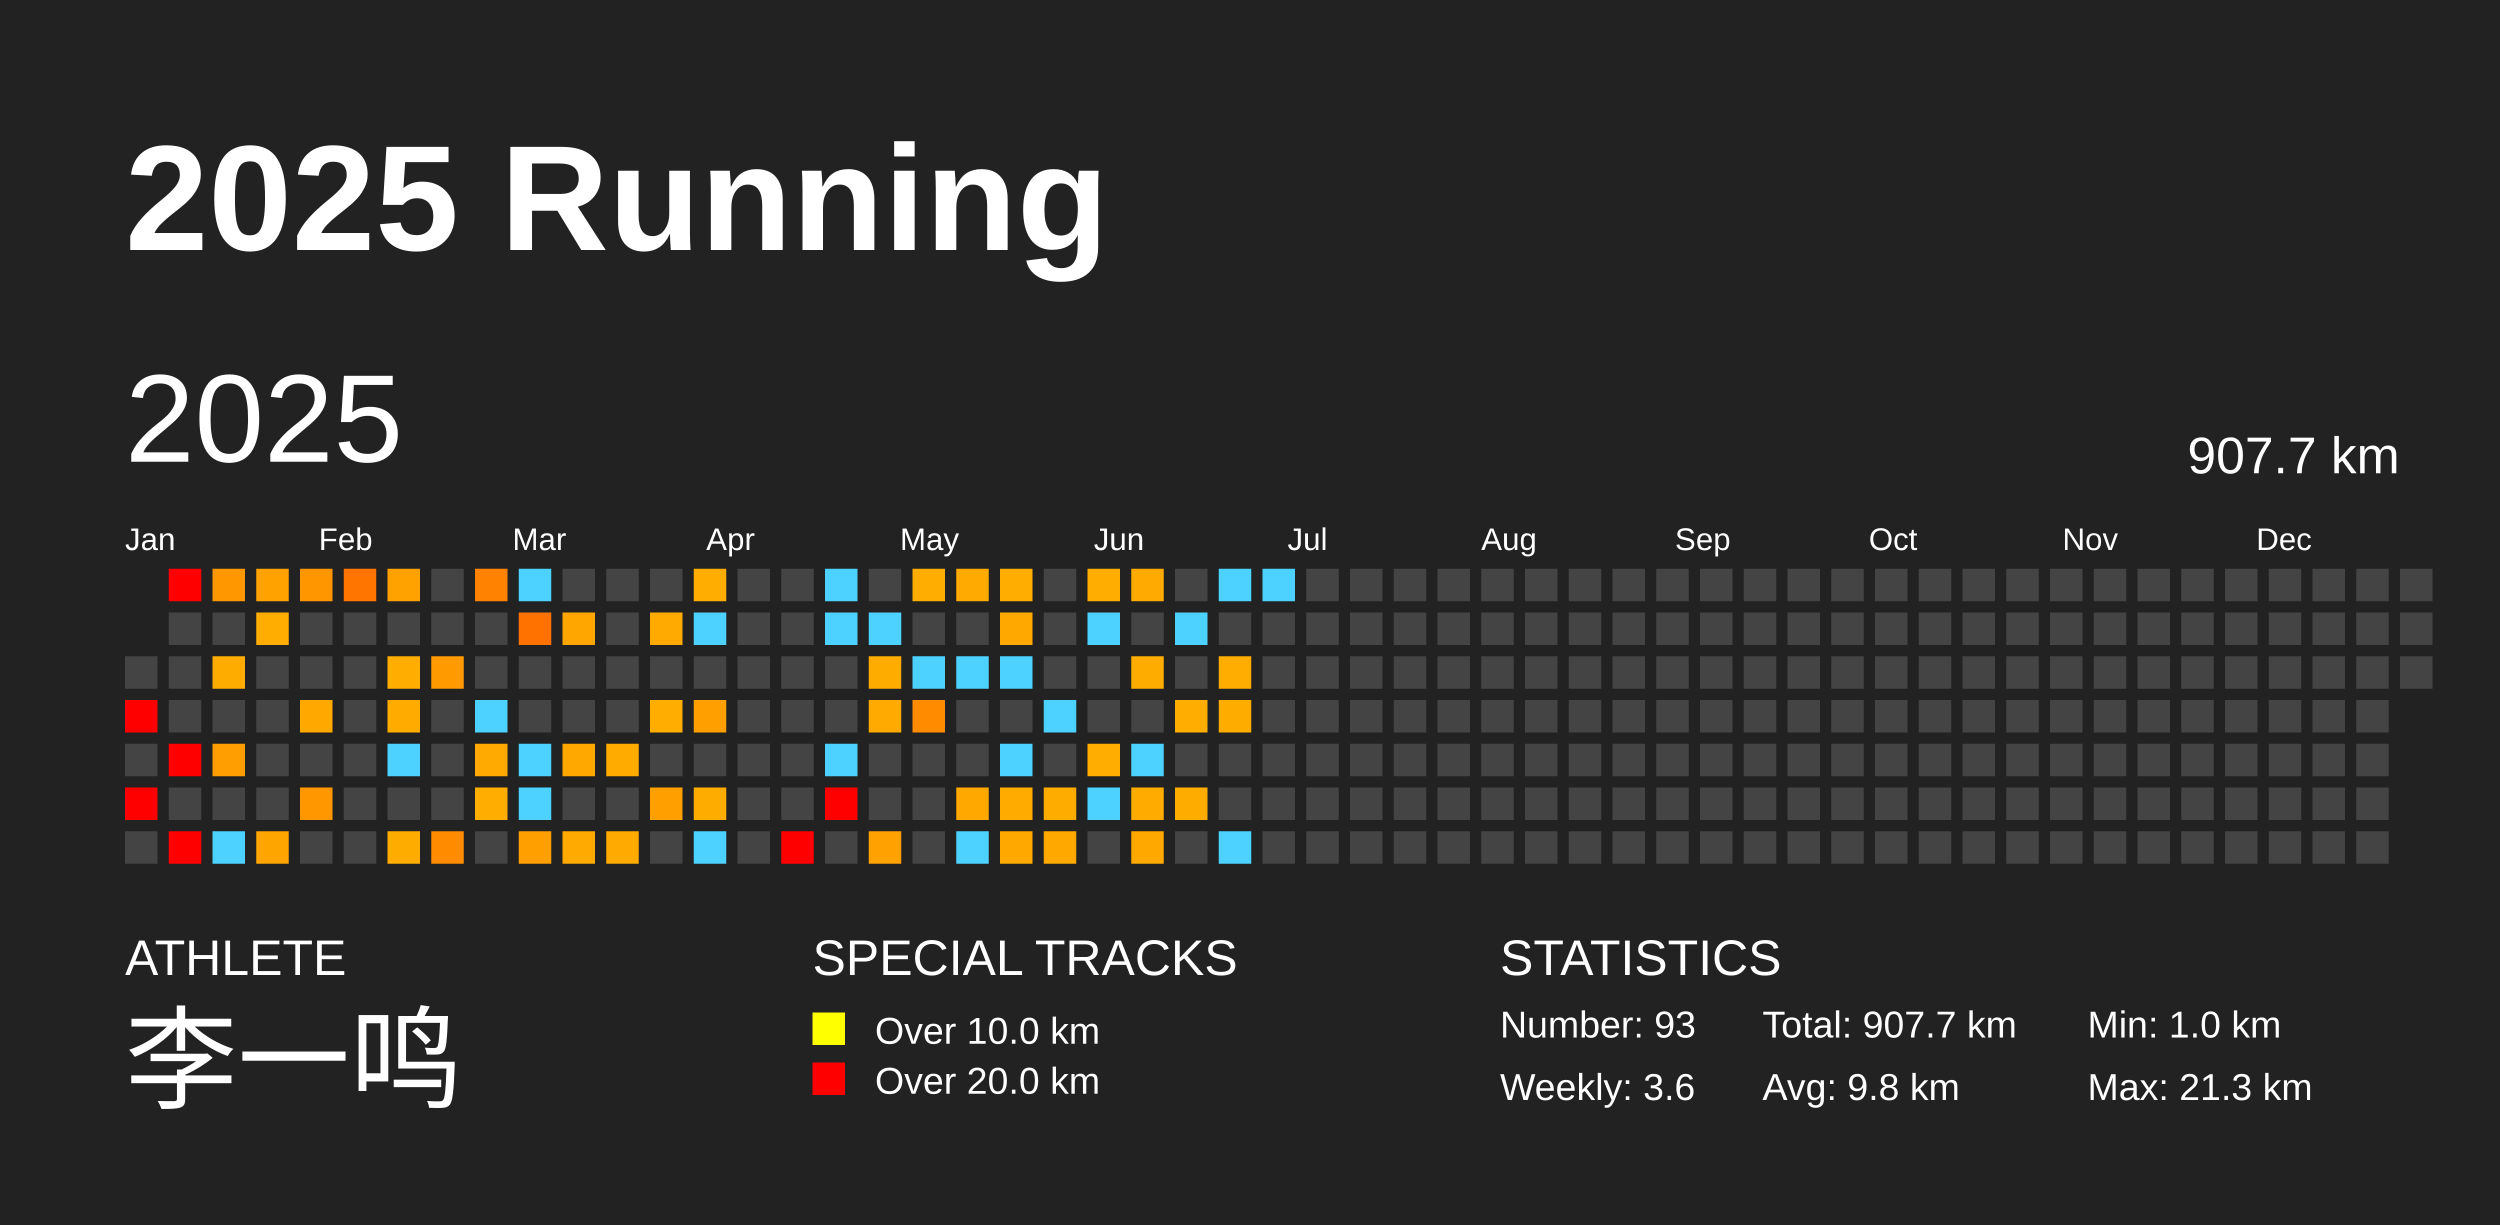
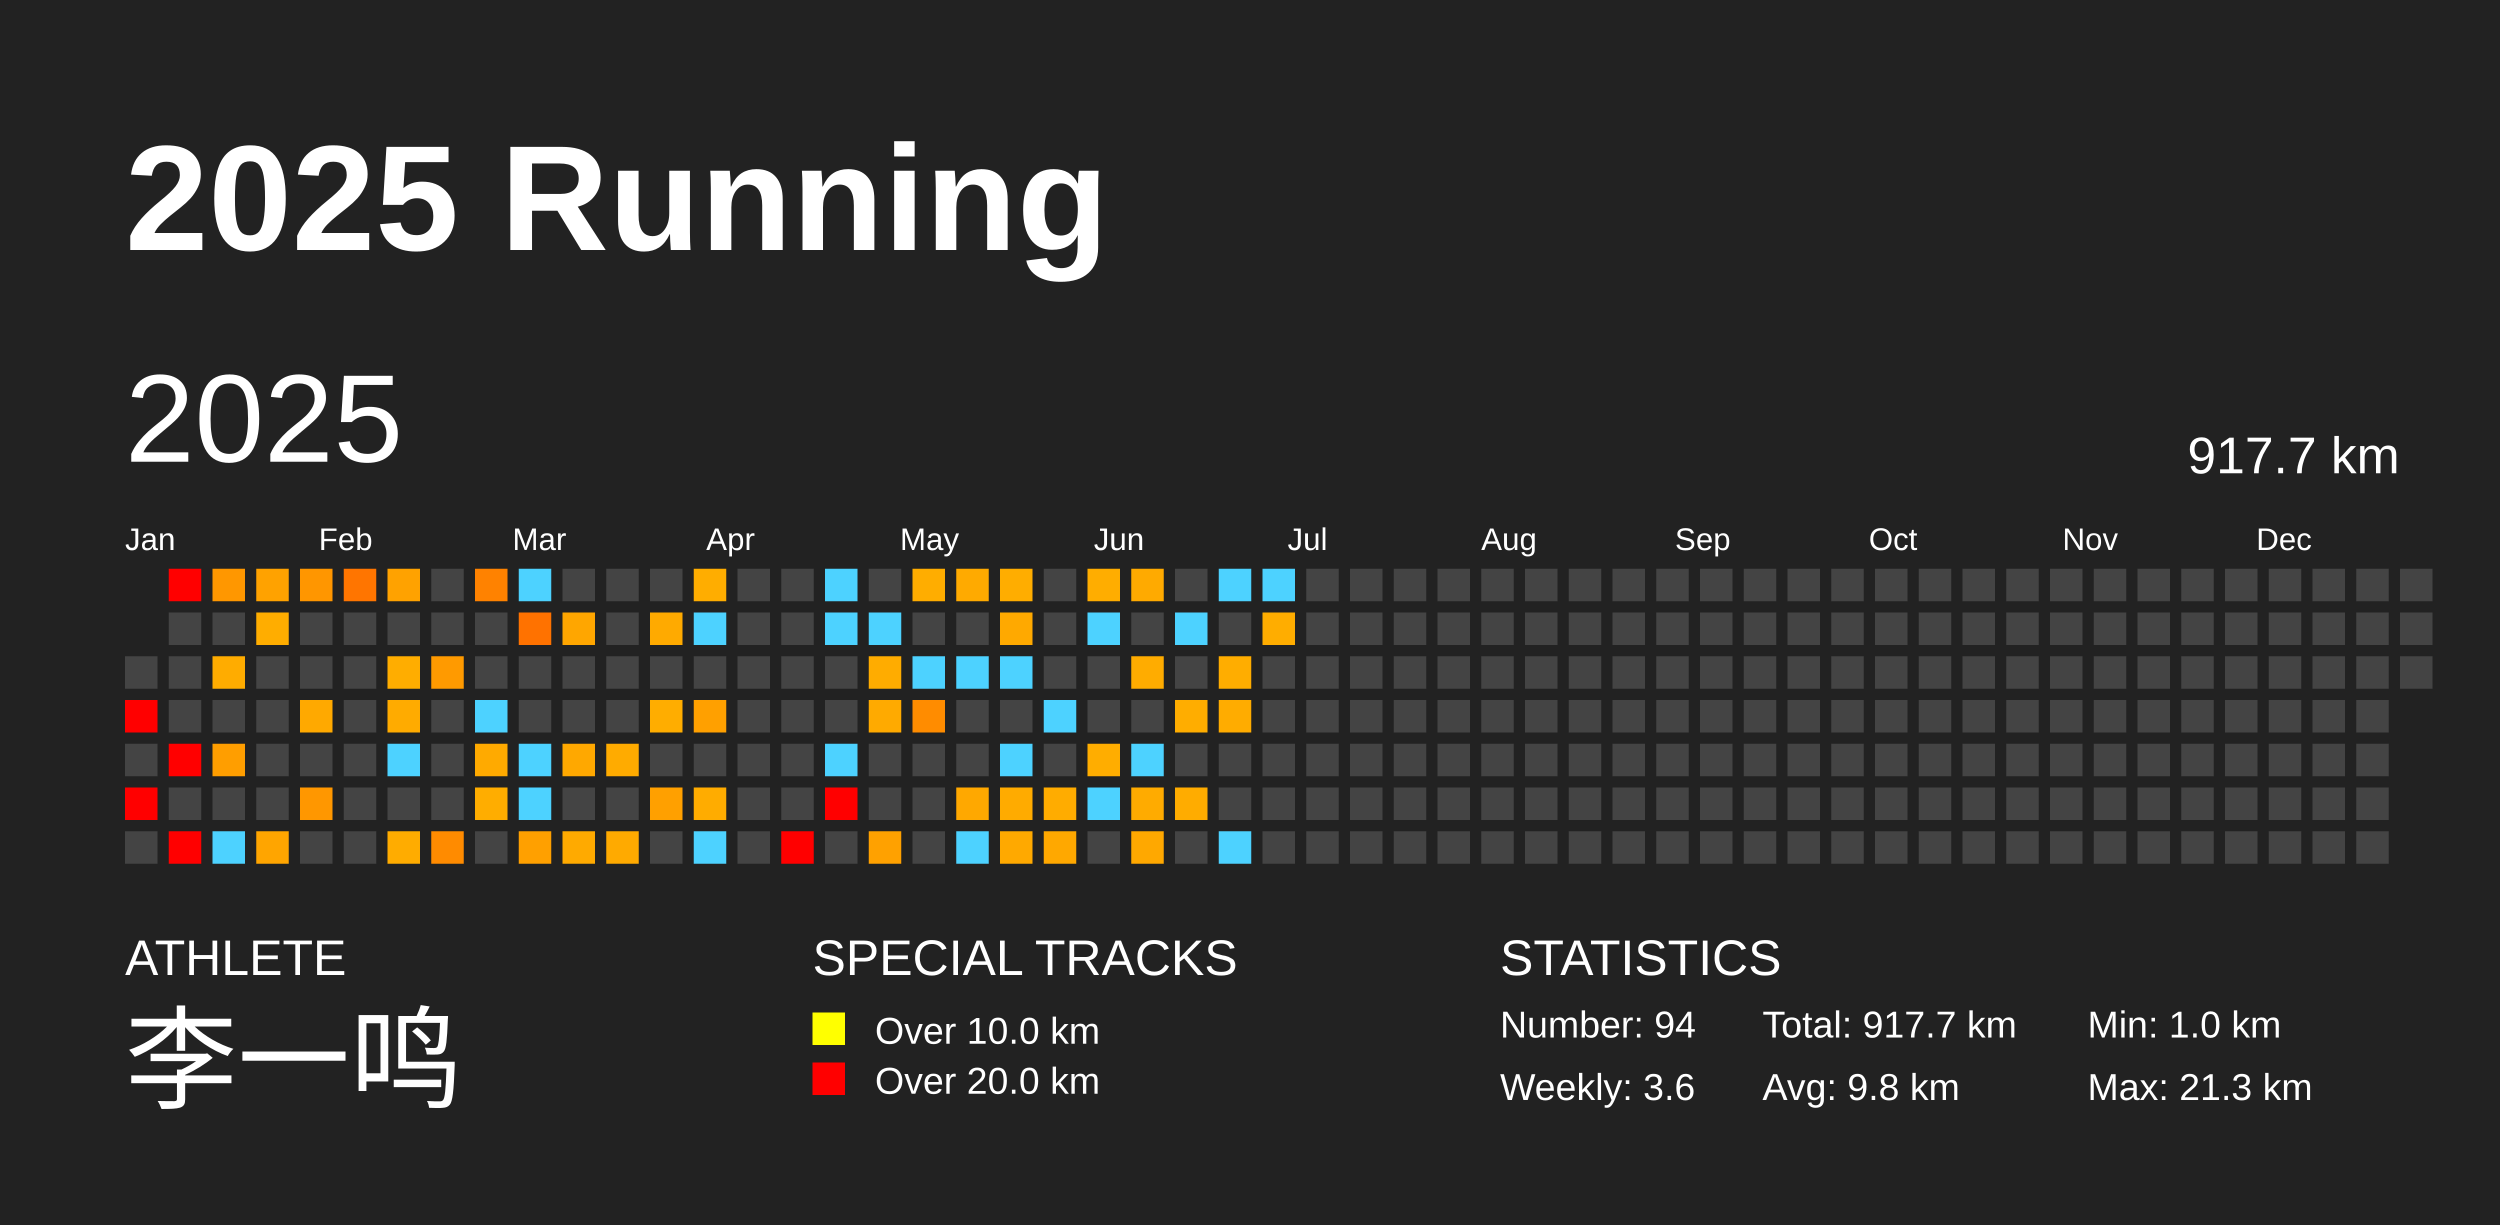
<svg xmlns="http://www.w3.org/2000/svg" baseProfile="full" height="98mm" version="1.1" viewBox="0,0,200,98" width="200mm">
  <defs />
  <rect fill="#222222" height="98" width="200" x="0" y="0" />
  <text fill="#FFFFFF" style="font-size:12px; font-family:Arial; font-weight:bold;" x="10" y="20">2025 Running</text>
  <text fill="#FFFFFF" style="font-size:4px; font-family:Arial" x="10" y="78">ATHLETE</text>
  <text fill="#FFFFFF" style="font-size:9px; font-family:Arial" x="10" y="88">李一鸣</text>
  <text fill="#FFFFFF" style="font-size:4px; font-family:Arial" x="65" y="78">SPECIAL TRACKS</text>
  <rect fill="yellow" height="2.6" width="2.6" x="65" y="81" />
  <text fill="#FFFFFF" style="font-size:3px; font-family:Arial" x="70" y="83.5">Over 10.0 km</text>
  <rect fill="red" height="2.6" width="2.6" x="65" y="85" />
  <text fill="#FFFFFF" style="font-size:3px; font-family:Arial" x="70" y="87.5">Over 20.0 km</text>
  <text fill="#FFFFFF" style="font-size:4px; font-family:Arial" x="120" y="78">STATISTICS</text>
-   <text fill="#FFFFFF" style="font-size:3px; font-family:Arial" x="120" y="83">Number: 93</text>
+   <text fill="#FFFFFF" style="font-size:3px; font-family:Arial" x="120" y="83">Number: 94</text>
  <text fill="#FFFFFF" style="font-size:3px; font-family:Arial" x="120" y="88">Weekly: 3.6</text>
-   <text fill="#FFFFFF" style="font-size:3px; font-family:Arial" x="141" y="83">Total: 907.7 km</text>
+   <text fill="#FFFFFF" style="font-size:3px; font-family:Arial" x="141" y="83">Total: 917.7 km</text>
  <text fill="#FFFFFF" style="font-size:3px; font-family:Arial" x="141" y="88">Avg: 9.8 km</text>
  <text fill="#FFFFFF" style="font-size:3px; font-family:Arial" x="167" y="83">Min: 1.0 km</text>
  <text fill="#FFFFFF" style="font-size:3px; font-family:Arial" x="167" y="88">Max: 21.3 km</text>
  <text dominant-baseline="hanging" fill="#FFFFFF" style="font-size:10.0px; font-family:Arial;" x="10" y="30">2025</text>
-   <text dominant-baseline="hanging" fill="#FFFFFF" style="font-size:4.125px; font-family:Arial;" x="175" y="35">907.7 km</text>
+   <text dominant-baseline="hanging" fill="#FFFFFF" style="font-size:4.125px; font-family:Arial;" x="175" y="35">917.7 km</text>
  <text fill="#FFFFFF" style="font-size:2.5px; font-family:Arial" x="10.0" y="44">Jan</text>
  <text fill="#FFFFFF" style="font-size:2.5px; font-family:Arial" x="25.5" y="44">Feb</text>
  <text fill="#FFFFFF" style="font-size:2.5px; font-family:Arial" x="41.0" y="44">Mar</text>
  <text fill="#FFFFFF" style="font-size:2.5px; font-family:Arial" x="56.5" y="44">Apr</text>
  <text fill="#FFFFFF" style="font-size:2.5px; font-family:Arial" x="72.0" y="44">May</text>
  <text fill="#FFFFFF" style="font-size:2.5px; font-family:Arial" x="87.5" y="44">Jun</text>
  <text fill="#FFFFFF" style="font-size:2.5px; font-family:Arial" x="103.0" y="44">Jul</text>
  <text fill="#FFFFFF" style="font-size:2.5px; font-family:Arial" x="118.5" y="44">Aug</text>
  <text fill="#FFFFFF" style="font-size:2.5px; font-family:Arial" x="134.0" y="44">Sep</text>
  <text fill="#FFFFFF" style="font-size:2.5px; font-family:Arial" x="149.5" y="44">Oct</text>
  <text fill="#FFFFFF" style="font-size:2.5px; font-family:Arial" x="165.0" y="44">Nov</text>
  <text fill="#FFFFFF" style="font-size:2.5px; font-family:Arial" x="180.5" y="44">Dec</text>
  <rect fill="#444444" height="2.6" width="2.6" x="10.0" y="52.5" />
  <rect fill="red" height="2.6" width="2.6" x="10.0" y="56.0" />
  <rect fill="#444444" height="2.6" width="2.6" x="10.0" y="59.5" />
  <rect fill="red" height="2.6" width="2.6" x="10.0" y="63.0" />
  <rect fill="#444444" height="2.6" width="2.6" x="10.0" y="66.5" />
  <rect fill="red" height="2.6" width="2.6" x="13.5" y="45.5" />
  <rect fill="#444444" height="2.6" width="2.6" x="13.5" y="49.0" />
  <rect fill="#444444" height="2.6" width="2.6" x="13.5" y="52.5" />
  <rect fill="#444444" height="2.6" width="2.6" x="13.5" y="56.0" />
  <rect fill="red" height="2.6" width="2.6" x="13.5" y="59.5" />
  <rect fill="#444444" height="2.6" width="2.6" x="13.5" y="63.0" />
  <rect fill="red" height="2.6" width="2.6" x="13.5" y="66.5" />
  <rect fill="#ff9700" height="2.6" width="2.6" x="17.0" y="45.5" />
  <rect fill="#444444" height="2.6" width="2.6" x="17.0" y="49.0" />
  <rect fill="#ffac00" height="2.6" width="2.6" x="17.0" y="52.5" />
  <rect fill="#444444" height="2.6" width="2.6" x="17.0" y="56.0" />
  <rect fill="#ff9e00" height="2.6" width="2.6" x="17.0" y="59.5" />
  <rect fill="#444444" height="2.6" width="2.6" x="17.0" y="63.0" />
  <rect fill="#4dd2ff" height="2.6" width="2.6" x="17.0" y="66.5" />
  <rect fill="#ffa200" height="2.6" width="2.6" x="20.5" y="45.5" />
  <rect fill="#ffad00" height="2.6" width="2.6" x="20.5" y="49.0" />
  <rect fill="#444444" height="2.6" width="2.6" x="20.5" y="52.5" />
  <rect fill="#444444" height="2.6" width="2.6" x="20.5" y="56.0" />
  <rect fill="#444444" height="2.6" width="2.6" x="20.5" y="59.5" />
  <rect fill="#444444" height="2.6" width="2.6" x="20.5" y="63.0" />
  <rect fill="#ffa500" height="2.6" width="2.6" x="20.5" y="66.5" />
  <rect fill="#ff9600" height="2.6" width="2.6" x="24.0" y="45.5" />
  <rect fill="#444444" height="2.6" width="2.6" x="24.0" y="49.0" />
  <rect fill="#444444" height="2.6" width="2.6" x="24.0" y="52.5" />
  <rect fill="#ffa900" height="2.6" width="2.6" x="24.0" y="56.0" />
  <rect fill="#444444" height="2.6" width="2.6" x="24.0" y="59.5" />
  <rect fill="#ff9700" height="2.6" width="2.6" x="24.0" y="63.0" />
  <rect fill="#444444" height="2.6" width="2.6" x="24.0" y="66.5" />
  <rect fill="#ff7500" height="2.6" width="2.6" x="27.5" y="45.5" />
  <rect fill="#444444" height="2.6" width="2.6" x="27.5" y="49.0" />
  <rect fill="#444444" height="2.6" width="2.6" x="27.5" y="52.5" />
  <rect fill="#444444" height="2.6" width="2.6" x="27.5" y="56.0" />
  <rect fill="#444444" height="2.6" width="2.6" x="27.5" y="59.5" />
  <rect fill="#444444" height="2.6" width="2.6" x="27.5" y="63.0" />
  <rect fill="#444444" height="2.6" width="2.6" x="27.5" y="66.5" />
  <rect fill="#ffa200" height="2.6" width="2.6" x="31.0" y="45.5" />
  <rect fill="#444444" height="2.6" width="2.6" x="31.0" y="49.0" />
  <rect fill="#ffad00" height="2.6" width="2.6" x="31.0" y="52.5" />
  <rect fill="#ffab00" height="2.6" width="2.6" x="31.0" y="56.0" />
  <rect fill="#4dd2ff" height="2.6" width="2.6" x="31.0" y="59.5" />
  <rect fill="#444444" height="2.6" width="2.6" x="31.0" y="63.0" />
  <rect fill="#ffac00" height="2.6" width="2.6" x="31.0" y="66.5" />
  <rect fill="#444444" height="2.6" width="2.6" x="34.5" y="45.5" />
  <rect fill="#444444" height="2.6" width="2.6" x="34.5" y="49.0" />
  <rect fill="#ff9a00" height="2.6" width="2.6" x="34.5" y="52.5" />
  <rect fill="#444444" height="2.6" width="2.6" x="34.5" y="56.0" />
  <rect fill="#444444" height="2.6" width="2.6" x="34.5" y="59.5" />
  <rect fill="#444444" height="2.6" width="2.6" x="34.5" y="63.0" />
  <rect fill="#ff8b00" height="2.6" width="2.6" x="34.5" y="66.5" />
  <rect fill="#ff8200" height="2.6" width="2.6" x="38.0" y="45.5" />
  <rect fill="#444444" height="2.6" width="2.6" x="38.0" y="49.0" />
  <rect fill="#444444" height="2.6" width="2.6" x="38.0" y="52.5" />
  <rect fill="#4dd2ff" height="2.6" width="2.6" x="38.0" y="56.0" />
  <rect fill="#ffaa00" height="2.6" width="2.6" x="38.0" y="59.5" />
  <rect fill="#ffad00" height="2.6" width="2.6" x="38.0" y="63.0" />
  <rect fill="#444444" height="2.6" width="2.6" x="38.0" y="66.5" />
  <rect fill="#4dd2ff" height="2.6" width="2.6" x="41.5" y="45.5" />
  <rect fill="#ff7200" height="2.6" width="2.6" x="41.5" y="49.0" />
  <rect fill="#444444" height="2.6" width="2.6" x="41.5" y="52.5" />
  <rect fill="#444444" height="2.6" width="2.6" x="41.5" y="56.0" />
  <rect fill="#4dd2ff" height="2.6" width="2.6" x="41.5" y="59.5" />
  <rect fill="#4dd2ff" height="2.6" width="2.6" x="41.5" y="63.0" />
  <rect fill="#ffa000" height="2.6" width="2.6" x="41.5" y="66.5" />
  <rect fill="#444444" height="2.6" width="2.6" x="45.0" y="45.5" />
  <rect fill="#ffa600" height="2.6" width="2.6" x="45.0" y="49.0" />
  <rect fill="#444444" height="2.6" width="2.6" x="45.0" y="52.5" />
  <rect fill="#444444" height="2.6" width="2.6" x="45.0" y="56.0" />
  <rect fill="#ffa800" height="2.6" width="2.6" x="45.0" y="59.5" />
  <rect fill="#444444" height="2.6" width="2.6" x="45.0" y="63.0" />
  <rect fill="#ffaa00" height="2.6" width="2.6" x="45.0" y="66.5" />
  <rect fill="#444444" height="2.6" width="2.6" x="48.5" y="45.5" />
  <rect fill="#444444" height="2.6" width="2.6" x="48.5" y="49.0" />
  <rect fill="#444444" height="2.6" width="2.6" x="48.5" y="52.5" />
  <rect fill="#444444" height="2.6" width="2.6" x="48.5" y="56.0" />
  <rect fill="#ffab00" height="2.6" width="2.6" x="48.5" y="59.5" />
  <rect fill="#444444" height="2.6" width="2.6" x="48.5" y="63.0" />
  <rect fill="#ffaa00" height="2.6" width="2.6" x="48.5" y="66.5" />
  <rect fill="#444444" height="2.6" width="2.6" x="52.0" y="45.5" />
  <rect fill="#ffaa00" height="2.6" width="2.6" x="52.0" y="49.0" />
  <rect fill="#444444" height="2.6" width="2.6" x="52.0" y="52.5" />
  <rect fill="#ffad00" height="2.6" width="2.6" x="52.0" y="56.0" />
  <rect fill="#444444" height="2.6" width="2.6" x="52.0" y="59.5" />
  <rect fill="#ffa000" height="2.6" width="2.6" x="52.0" y="63.0" />
  <rect fill="#444444" height="2.6" width="2.6" x="52.0" y="66.5" />
  <rect fill="#ffad00" height="2.6" width="2.6" x="55.5" y="45.5" />
  <rect fill="#4dd2ff" height="2.6" width="2.6" x="55.5" y="49.0" />
  <rect fill="#444444" height="2.6" width="2.6" x="55.5" y="52.5" />
  <rect fill="#ffa000" height="2.6" width="2.6" x="55.5" y="56.0" />
  <rect fill="#444444" height="2.6" width="2.6" x="55.5" y="59.5" />
  <rect fill="#ffac00" height="2.6" width="2.6" x="55.5" y="63.0" />
  <rect fill="#4dd2ff" height="2.6" width="2.6" x="55.5" y="66.5" />
  <rect fill="#444444" height="2.6" width="2.6" x="59.0" y="45.5" />
  <rect fill="#444444" height="2.6" width="2.6" x="59.0" y="49.0" />
  <rect fill="#444444" height="2.6" width="2.6" x="59.0" y="52.5" />
  <rect fill="#444444" height="2.6" width="2.6" x="59.0" y="56.0" />
  <rect fill="#444444" height="2.6" width="2.6" x="59.0" y="59.5" />
  <rect fill="#444444" height="2.6" width="2.6" x="59.0" y="63.0" />
  <rect fill="#444444" height="2.6" width="2.6" x="59.0" y="66.5" />
  <rect fill="#444444" height="2.6" width="2.6" x="62.5" y="45.5" />
  <rect fill="#444444" height="2.6" width="2.6" x="62.5" y="49.0" />
  <rect fill="#444444" height="2.6" width="2.6" x="62.5" y="52.5" />
  <rect fill="#444444" height="2.6" width="2.6" x="62.5" y="56.0" />
  <rect fill="#444444" height="2.6" width="2.6" x="62.5" y="59.5" />
  <rect fill="#444444" height="2.6" width="2.6" x="62.5" y="63.0" />
  <rect fill="red" height="2.6" width="2.6" x="62.5" y="66.5" />
  <rect fill="#4dd2ff" height="2.6" width="2.6" x="66.0" y="45.5" />
  <rect fill="#4dd2ff" height="2.6" width="2.6" x="66.0" y="49.0" />
  <rect fill="#444444" height="2.6" width="2.6" x="66.0" y="52.5" />
  <rect fill="#444444" height="2.6" width="2.6" x="66.0" y="56.0" />
  <rect fill="#4dd2ff" height="2.6" width="2.6" x="66.0" y="59.5" />
  <rect fill="red" height="2.6" width="2.6" x="66.0" y="63.0" />
  <rect fill="#444444" height="2.6" width="2.6" x="66.0" y="66.5" />
  <rect fill="#444444" height="2.6" width="2.6" x="69.5" y="45.5" />
  <rect fill="#4dd2ff" height="2.6" width="2.6" x="69.5" y="49.0" />
  <rect fill="#ffac00" height="2.6" width="2.6" x="69.5" y="52.5" />
  <rect fill="#ffaa00" height="2.6" width="2.6" x="69.5" y="56.0" />
  <rect fill="#444444" height="2.6" width="2.6" x="69.5" y="59.5" />
  <rect fill="#444444" height="2.6" width="2.6" x="69.5" y="63.0" />
  <rect fill="#ffa100" height="2.6" width="2.6" x="69.5" y="66.5" />
  <rect fill="#ffad00" height="2.6" width="2.6" x="73.0" y="45.5" />
  <rect fill="#444444" height="2.6" width="2.6" x="73.0" y="49.0" />
  <rect fill="#4dd2ff" height="2.6" width="2.6" x="73.0" y="52.5" />
  <rect fill="#ff8c00" height="2.6" width="2.6" x="73.0" y="56.0" />
  <rect fill="#444444" height="2.6" width="2.6" x="73.0" y="59.5" />
  <rect fill="#444444" height="2.6" width="2.6" x="73.0" y="63.0" />
  <rect fill="#444444" height="2.6" width="2.6" x="73.0" y="66.5" />
  <rect fill="#ffaa00" height="2.6" width="2.6" x="76.5" y="45.5" />
  <rect fill="#444444" height="2.6" width="2.6" x="76.5" y="49.0" />
  <rect fill="#4dd2ff" height="2.6" width="2.6" x="76.5" y="52.5" />
  <rect fill="#444444" height="2.6" width="2.6" x="76.5" y="56.0" />
  <rect fill="#444444" height="2.6" width="2.6" x="76.5" y="59.5" />
  <rect fill="#ffa800" height="2.6" width="2.6" x="76.5" y="63.0" />
  <rect fill="#4dd2ff" height="2.6" width="2.6" x="76.5" y="66.5" />
  <rect fill="#ffad00" height="2.6" width="2.6" x="80.0" y="45.5" />
  <rect fill="#ffa900" height="2.6" width="2.6" x="80.0" y="49.0" />
  <rect fill="#4dd2ff" height="2.6" width="2.6" x="80.0" y="52.5" />
  <rect fill="#444444" height="2.6" width="2.6" x="80.0" y="56.0" />
  <rect fill="#4dd2ff" height="2.6" width="2.6" x="80.0" y="59.5" />
  <rect fill="#ffab00" height="2.6" width="2.6" x="80.0" y="63.0" />
  <rect fill="#ffa900" height="2.6" width="2.6" x="80.0" y="66.5" />
  <rect fill="#444444" height="2.6" width="2.6" x="83.5" y="45.5" />
  <rect fill="#444444" height="2.6" width="2.6" x="83.5" y="49.0" />
  <rect fill="#444444" height="2.6" width="2.6" x="83.5" y="52.5" />
  <rect fill="#4dd2ff" height="2.6" width="2.6" x="83.5" y="56.0" />
  <rect fill="#444444" height="2.6" width="2.6" x="83.5" y="59.5" />
  <rect fill="#ffac00" height="2.6" width="2.6" x="83.5" y="63.0" />
  <rect fill="#ffa800" height="2.6" width="2.6" x="83.5" y="66.5" />
  <rect fill="#ffad00" height="2.6" width="2.6" x="87.0" y="45.5" />
  <rect fill="#4dd2ff" height="2.6" width="2.6" x="87.0" y="49.0" />
  <rect fill="#444444" height="2.6" width="2.6" x="87.0" y="52.5" />
  <rect fill="#444444" height="2.6" width="2.6" x="87.0" y="56.0" />
  <rect fill="#ffad00" height="2.6" width="2.6" x="87.0" y="59.5" />
  <rect fill="#4dd2ff" height="2.6" width="2.6" x="87.0" y="63.0" />
  <rect fill="#444444" height="2.6" width="2.6" x="87.0" y="66.5" />
  <rect fill="#ffaa00" height="2.6" width="2.6" x="90.5" y="45.5" />
  <rect fill="#444444" height="2.6" width="2.6" x="90.5" y="49.0" />
  <rect fill="#ffac00" height="2.6" width="2.6" x="90.5" y="52.5" />
  <rect fill="#444444" height="2.6" width="2.6" x="90.5" y="56.0" />
  <rect fill="#4dd2ff" height="2.6" width="2.6" x="90.5" y="59.5" />
  <rect fill="#ffab00" height="2.6" width="2.6" x="90.5" y="63.0" />
  <rect fill="#ffa800" height="2.6" width="2.6" x="90.5" y="66.5" />
  <rect fill="#444444" height="2.6" width="2.6" x="94.0" y="45.5" />
  <rect fill="#4dd2ff" height="2.6" width="2.6" x="94.0" y="49.0" />
  <rect fill="#444444" height="2.6" width="2.6" x="94.0" y="52.5" />
  <rect fill="#ffad00" height="2.6" width="2.6" x="94.0" y="56.0" />
  <rect fill="#444444" height="2.6" width="2.6" x="94.0" y="59.5" />
  <rect fill="#ffac00" height="2.6" width="2.6" x="94.0" y="63.0" />
  <rect fill="#444444" height="2.6" width="2.6" x="94.0" y="66.5" />
  <rect fill="#4dd2ff" height="2.6" width="2.6" x="97.5" y="45.5" />
  <rect fill="#444444" height="2.6" width="2.6" x="97.5" y="49.0" />
  <rect fill="#ffad00" height="2.6" width="2.6" x="97.5" y="52.5" />
  <rect fill="#ffac00" height="2.6" width="2.6" x="97.5" y="56.0" />
  <rect fill="#444444" height="2.6" width="2.6" x="97.5" y="59.5" />
  <rect fill="#444444" height="2.6" width="2.6" x="97.5" y="63.0" />
  <rect fill="#4dd2ff" height="2.6" width="2.6" x="97.5" y="66.5" />
  <rect fill="#4dd2ff" height="2.6" width="2.6" x="101.0" y="45.5" />
-   <rect fill="#444444" height="2.6" width="2.6" x="101.0" y="49.0" />
+   <rect fill="#ffad00" height="2.6" width="2.6" x="101.0" y="49.0" />
  <rect fill="#444444" height="2.6" width="2.6" x="101.0" y="52.5" />
  <rect fill="#444444" height="2.6" width="2.6" x="101.0" y="56.0" />
  <rect fill="#444444" height="2.6" width="2.6" x="101.0" y="59.5" />
  <rect fill="#444444" height="2.6" width="2.6" x="101.0" y="63.0" />
  <rect fill="#444444" height="2.6" width="2.6" x="101.0" y="66.5" />
  <rect fill="#444444" height="2.6" width="2.6" x="104.5" y="45.5" />
  <rect fill="#444444" height="2.6" width="2.6" x="104.5" y="49.0" />
  <rect fill="#444444" height="2.6" width="2.6" x="104.5" y="52.5" />
  <rect fill="#444444" height="2.6" width="2.6" x="104.5" y="56.0" />
  <rect fill="#444444" height="2.6" width="2.6" x="104.5" y="59.5" />
  <rect fill="#444444" height="2.6" width="2.6" x="104.5" y="63.0" />
  <rect fill="#444444" height="2.6" width="2.6" x="104.5" y="66.5" />
  <rect fill="#444444" height="2.6" width="2.6" x="108.0" y="45.5" />
  <rect fill="#444444" height="2.6" width="2.6" x="108.0" y="49.0" />
  <rect fill="#444444" height="2.6" width="2.6" x="108.0" y="52.5" />
  <rect fill="#444444" height="2.6" width="2.6" x="108.0" y="56.0" />
  <rect fill="#444444" height="2.6" width="2.6" x="108.0" y="59.5" />
  <rect fill="#444444" height="2.6" width="2.6" x="108.0" y="63.0" />
  <rect fill="#444444" height="2.6" width="2.6" x="108.0" y="66.5" />
  <rect fill="#444444" height="2.6" width="2.6" x="111.5" y="45.5" />
  <rect fill="#444444" height="2.6" width="2.6" x="111.5" y="49.0" />
  <rect fill="#444444" height="2.6" width="2.6" x="111.5" y="52.5" />
  <rect fill="#444444" height="2.6" width="2.6" x="111.5" y="56.0" />
  <rect fill="#444444" height="2.6" width="2.6" x="111.5" y="59.5" />
  <rect fill="#444444" height="2.6" width="2.6" x="111.5" y="63.0" />
  <rect fill="#444444" height="2.6" width="2.6" x="111.5" y="66.5" />
  <rect fill="#444444" height="2.6" width="2.6" x="115.0" y="45.5" />
  <rect fill="#444444" height="2.6" width="2.6" x="115.0" y="49.0" />
  <rect fill="#444444" height="2.6" width="2.6" x="115.0" y="52.5" />
  <rect fill="#444444" height="2.6" width="2.6" x="115.0" y="56.0" />
  <rect fill="#444444" height="2.6" width="2.6" x="115.0" y="59.5" />
  <rect fill="#444444" height="2.6" width="2.6" x="115.0" y="63.0" />
  <rect fill="#444444" height="2.6" width="2.6" x="115.0" y="66.5" />
  <rect fill="#444444" height="2.6" width="2.6" x="118.5" y="45.5" />
  <rect fill="#444444" height="2.6" width="2.6" x="118.5" y="49.0" />
  <rect fill="#444444" height="2.6" width="2.6" x="118.5" y="52.5" />
  <rect fill="#444444" height="2.6" width="2.6" x="118.5" y="56.0" />
  <rect fill="#444444" height="2.6" width="2.6" x="118.5" y="59.5" />
  <rect fill="#444444" height="2.6" width="2.6" x="118.5" y="63.0" />
  <rect fill="#444444" height="2.6" width="2.6" x="118.5" y="66.5" />
  <rect fill="#444444" height="2.6" width="2.6" x="122.0" y="45.5" />
  <rect fill="#444444" height="2.6" width="2.6" x="122.0" y="49.0" />
  <rect fill="#444444" height="2.6" width="2.6" x="122.0" y="52.5" />
  <rect fill="#444444" height="2.6" width="2.6" x="122.0" y="56.0" />
  <rect fill="#444444" height="2.6" width="2.6" x="122.0" y="59.5" />
  <rect fill="#444444" height="2.6" width="2.6" x="122.0" y="63.0" />
  <rect fill="#444444" height="2.6" width="2.6" x="122.0" y="66.5" />
  <rect fill="#444444" height="2.6" width="2.6" x="125.5" y="45.5" />
  <rect fill="#444444" height="2.6" width="2.6" x="125.5" y="49.0" />
  <rect fill="#444444" height="2.6" width="2.6" x="125.5" y="52.5" />
  <rect fill="#444444" height="2.6" width="2.6" x="125.5" y="56.0" />
  <rect fill="#444444" height="2.6" width="2.6" x="125.5" y="59.5" />
  <rect fill="#444444" height="2.6" width="2.6" x="125.5" y="63.0" />
  <rect fill="#444444" height="2.6" width="2.6" x="125.5" y="66.5" />
  <rect fill="#444444" height="2.6" width="2.6" x="129.0" y="45.5" />
  <rect fill="#444444" height="2.6" width="2.6" x="129.0" y="49.0" />
  <rect fill="#444444" height="2.6" width="2.6" x="129.0" y="52.5" />
  <rect fill="#444444" height="2.6" width="2.6" x="129.0" y="56.0" />
  <rect fill="#444444" height="2.6" width="2.6" x="129.0" y="59.5" />
  <rect fill="#444444" height="2.6" width="2.6" x="129.0" y="63.0" />
  <rect fill="#444444" height="2.6" width="2.6" x="129.0" y="66.5" />
  <rect fill="#444444" height="2.6" width="2.6" x="132.5" y="45.5" />
  <rect fill="#444444" height="2.6" width="2.6" x="132.5" y="49.0" />
  <rect fill="#444444" height="2.6" width="2.6" x="132.5" y="52.5" />
  <rect fill="#444444" height="2.6" width="2.6" x="132.5" y="56.0" />
  <rect fill="#444444" height="2.6" width="2.6" x="132.5" y="59.5" />
  <rect fill="#444444" height="2.6" width="2.6" x="132.5" y="63.0" />
  <rect fill="#444444" height="2.6" width="2.6" x="132.5" y="66.5" />
  <rect fill="#444444" height="2.6" width="2.6" x="136.0" y="45.5" />
  <rect fill="#444444" height="2.6" width="2.6" x="136.0" y="49.0" />
  <rect fill="#444444" height="2.6" width="2.6" x="136.0" y="52.5" />
  <rect fill="#444444" height="2.6" width="2.6" x="136.0" y="56.0" />
  <rect fill="#444444" height="2.6" width="2.6" x="136.0" y="59.5" />
  <rect fill="#444444" height="2.6" width="2.6" x="136.0" y="63.0" />
  <rect fill="#444444" height="2.6" width="2.6" x="136.0" y="66.5" />
  <rect fill="#444444" height="2.6" width="2.6" x="139.5" y="45.5" />
  <rect fill="#444444" height="2.6" width="2.6" x="139.5" y="49.0" />
  <rect fill="#444444" height="2.6" width="2.6" x="139.5" y="52.5" />
  <rect fill="#444444" height="2.6" width="2.6" x="139.5" y="56.0" />
  <rect fill="#444444" height="2.6" width="2.6" x="139.5" y="59.5" />
  <rect fill="#444444" height="2.6" width="2.6" x="139.5" y="63.0" />
  <rect fill="#444444" height="2.6" width="2.6" x="139.5" y="66.5" />
  <rect fill="#444444" height="2.6" width="2.6" x="143.0" y="45.5" />
  <rect fill="#444444" height="2.6" width="2.6" x="143.0" y="49.0" />
  <rect fill="#444444" height="2.6" width="2.6" x="143.0" y="52.5" />
  <rect fill="#444444" height="2.6" width="2.6" x="143.0" y="56.0" />
  <rect fill="#444444" height="2.6" width="2.6" x="143.0" y="59.5" />
  <rect fill="#444444" height="2.6" width="2.6" x="143.0" y="63.0" />
  <rect fill="#444444" height="2.6" width="2.6" x="143.0" y="66.5" />
  <rect fill="#444444" height="2.6" width="2.6" x="146.5" y="45.5" />
  <rect fill="#444444" height="2.6" width="2.6" x="146.5" y="49.0" />
  <rect fill="#444444" height="2.6" width="2.6" x="146.5" y="52.5" />
  <rect fill="#444444" height="2.6" width="2.6" x="146.5" y="56.0" />
  <rect fill="#444444" height="2.6" width="2.6" x="146.5" y="59.5" />
  <rect fill="#444444" height="2.6" width="2.6" x="146.5" y="63.0" />
  <rect fill="#444444" height="2.6" width="2.6" x="146.5" y="66.5" />
  <rect fill="#444444" height="2.6" width="2.6" x="150.0" y="45.5" />
  <rect fill="#444444" height="2.6" width="2.6" x="150.0" y="49.0" />
  <rect fill="#444444" height="2.6" width="2.6" x="150.0" y="52.5" />
  <rect fill="#444444" height="2.6" width="2.6" x="150.0" y="56.0" />
  <rect fill="#444444" height="2.6" width="2.6" x="150.0" y="59.5" />
  <rect fill="#444444" height="2.6" width="2.6" x="150.0" y="63.0" />
  <rect fill="#444444" height="2.6" width="2.6" x="150.0" y="66.5" />
  <rect fill="#444444" height="2.6" width="2.6" x="153.5" y="45.5" />
  <rect fill="#444444" height="2.6" width="2.6" x="153.5" y="49.0" />
  <rect fill="#444444" height="2.6" width="2.6" x="153.5" y="52.5" />
  <rect fill="#444444" height="2.6" width="2.6" x="153.5" y="56.0" />
  <rect fill="#444444" height="2.6" width="2.6" x="153.5" y="59.5" />
  <rect fill="#444444" height="2.6" width="2.6" x="153.5" y="63.0" />
  <rect fill="#444444" height="2.6" width="2.6" x="153.5" y="66.5" />
  <rect fill="#444444" height="2.6" width="2.6" x="157.0" y="45.5" />
  <rect fill="#444444" height="2.6" width="2.6" x="157.0" y="49.0" />
  <rect fill="#444444" height="2.6" width="2.6" x="157.0" y="52.5" />
  <rect fill="#444444" height="2.6" width="2.6" x="157.0" y="56.0" />
  <rect fill="#444444" height="2.6" width="2.6" x="157.0" y="59.5" />
  <rect fill="#444444" height="2.6" width="2.6" x="157.0" y="63.0" />
  <rect fill="#444444" height="2.6" width="2.6" x="157.0" y="66.5" />
  <rect fill="#444444" height="2.6" width="2.6" x="160.5" y="45.5" />
  <rect fill="#444444" height="2.6" width="2.6" x="160.5" y="49.0" />
  <rect fill="#444444" height="2.6" width="2.6" x="160.5" y="52.5" />
  <rect fill="#444444" height="2.6" width="2.6" x="160.5" y="56.0" />
  <rect fill="#444444" height="2.6" width="2.6" x="160.5" y="59.5" />
  <rect fill="#444444" height="2.6" width="2.6" x="160.5" y="63.0" />
  <rect fill="#444444" height="2.6" width="2.6" x="160.5" y="66.5" />
  <rect fill="#444444" height="2.6" width="2.6" x="164.0" y="45.5" />
  <rect fill="#444444" height="2.6" width="2.6" x="164.0" y="49.0" />
  <rect fill="#444444" height="2.6" width="2.6" x="164.0" y="52.5" />
  <rect fill="#444444" height="2.6" width="2.6" x="164.0" y="56.0" />
  <rect fill="#444444" height="2.6" width="2.6" x="164.0" y="59.5" />
  <rect fill="#444444" height="2.6" width="2.6" x="164.0" y="63.0" />
  <rect fill="#444444" height="2.6" width="2.6" x="164.0" y="66.5" />
  <rect fill="#444444" height="2.6" width="2.6" x="167.5" y="45.5" />
  <rect fill="#444444" height="2.6" width="2.6" x="167.5" y="49.0" />
  <rect fill="#444444" height="2.6" width="2.6" x="167.5" y="52.5" />
  <rect fill="#444444" height="2.6" width="2.6" x="167.5" y="56.0" />
  <rect fill="#444444" height="2.6" width="2.6" x="167.5" y="59.5" />
  <rect fill="#444444" height="2.6" width="2.6" x="167.5" y="63.0" />
  <rect fill="#444444" height="2.6" width="2.6" x="167.5" y="66.5" />
  <rect fill="#444444" height="2.6" width="2.6" x="171.0" y="45.5" />
  <rect fill="#444444" height="2.6" width="2.6" x="171.0" y="49.0" />
  <rect fill="#444444" height="2.6" width="2.6" x="171.0" y="52.5" />
  <rect fill="#444444" height="2.6" width="2.6" x="171.0" y="56.0" />
  <rect fill="#444444" height="2.6" width="2.6" x="171.0" y="59.5" />
  <rect fill="#444444" height="2.6" width="2.6" x="171.0" y="63.0" />
  <rect fill="#444444" height="2.6" width="2.6" x="171.0" y="66.5" />
  <rect fill="#444444" height="2.6" width="2.6" x="174.5" y="45.5" />
  <rect fill="#444444" height="2.6" width="2.6" x="174.5" y="49.0" />
  <rect fill="#444444" height="2.6" width="2.6" x="174.5" y="52.5" />
  <rect fill="#444444" height="2.6" width="2.6" x="174.5" y="56.0" />
  <rect fill="#444444" height="2.6" width="2.6" x="174.5" y="59.5" />
  <rect fill="#444444" height="2.6" width="2.6" x="174.5" y="63.0" />
  <rect fill="#444444" height="2.6" width="2.6" x="174.5" y="66.5" />
  <rect fill="#444444" height="2.6" width="2.6" x="178.0" y="45.5" />
  <rect fill="#444444" height="2.6" width="2.6" x="178.0" y="49.0" />
  <rect fill="#444444" height="2.6" width="2.6" x="178.0" y="52.5" />
  <rect fill="#444444" height="2.6" width="2.6" x="178.0" y="56.0" />
  <rect fill="#444444" height="2.6" width="2.6" x="178.0" y="59.5" />
  <rect fill="#444444" height="2.6" width="2.6" x="178.0" y="63.0" />
  <rect fill="#444444" height="2.6" width="2.6" x="178.0" y="66.5" />
  <rect fill="#444444" height="2.6" width="2.6" x="181.5" y="45.5" />
  <rect fill="#444444" height="2.6" width="2.6" x="181.5" y="49.0" />
  <rect fill="#444444" height="2.6" width="2.6" x="181.5" y="52.5" />
  <rect fill="#444444" height="2.6" width="2.6" x="181.5" y="56.0" />
  <rect fill="#444444" height="2.6" width="2.6" x="181.5" y="59.5" />
  <rect fill="#444444" height="2.6" width="2.6" x="181.5" y="63.0" />
  <rect fill="#444444" height="2.6" width="2.6" x="181.5" y="66.5" />
  <rect fill="#444444" height="2.6" width="2.6" x="185.0" y="45.5" />
  <rect fill="#444444" height="2.6" width="2.6" x="185.0" y="49.0" />
  <rect fill="#444444" height="2.6" width="2.6" x="185.0" y="52.5" />
  <rect fill="#444444" height="2.6" width="2.6" x="185.0" y="56.0" />
  <rect fill="#444444" height="2.6" width="2.6" x="185.0" y="59.5" />
  <rect fill="#444444" height="2.6" width="2.6" x="185.0" y="63.0" />
  <rect fill="#444444" height="2.6" width="2.6" x="185.0" y="66.5" />
  <rect fill="#444444" height="2.6" width="2.6" x="188.5" y="45.5" />
  <rect fill="#444444" height="2.6" width="2.6" x="188.5" y="49.0" />
  <rect fill="#444444" height="2.6" width="2.6" x="188.5" y="52.5" />
  <rect fill="#444444" height="2.6" width="2.6" x="188.5" y="56.0" />
  <rect fill="#444444" height="2.6" width="2.6" x="188.5" y="59.5" />
  <rect fill="#444444" height="2.6" width="2.6" x="188.5" y="63.0" />
  <rect fill="#444444" height="2.6" width="2.6" x="188.5" y="66.5" />
  <rect fill="#444444" height="2.6" width="2.6" x="192.0" y="45.5" />
  <rect fill="#444444" height="2.6" width="2.6" x="192.0" y="49.0" />
  <rect fill="#444444" height="2.6" width="2.6" x="192.0" y="52.5" />
</svg>
